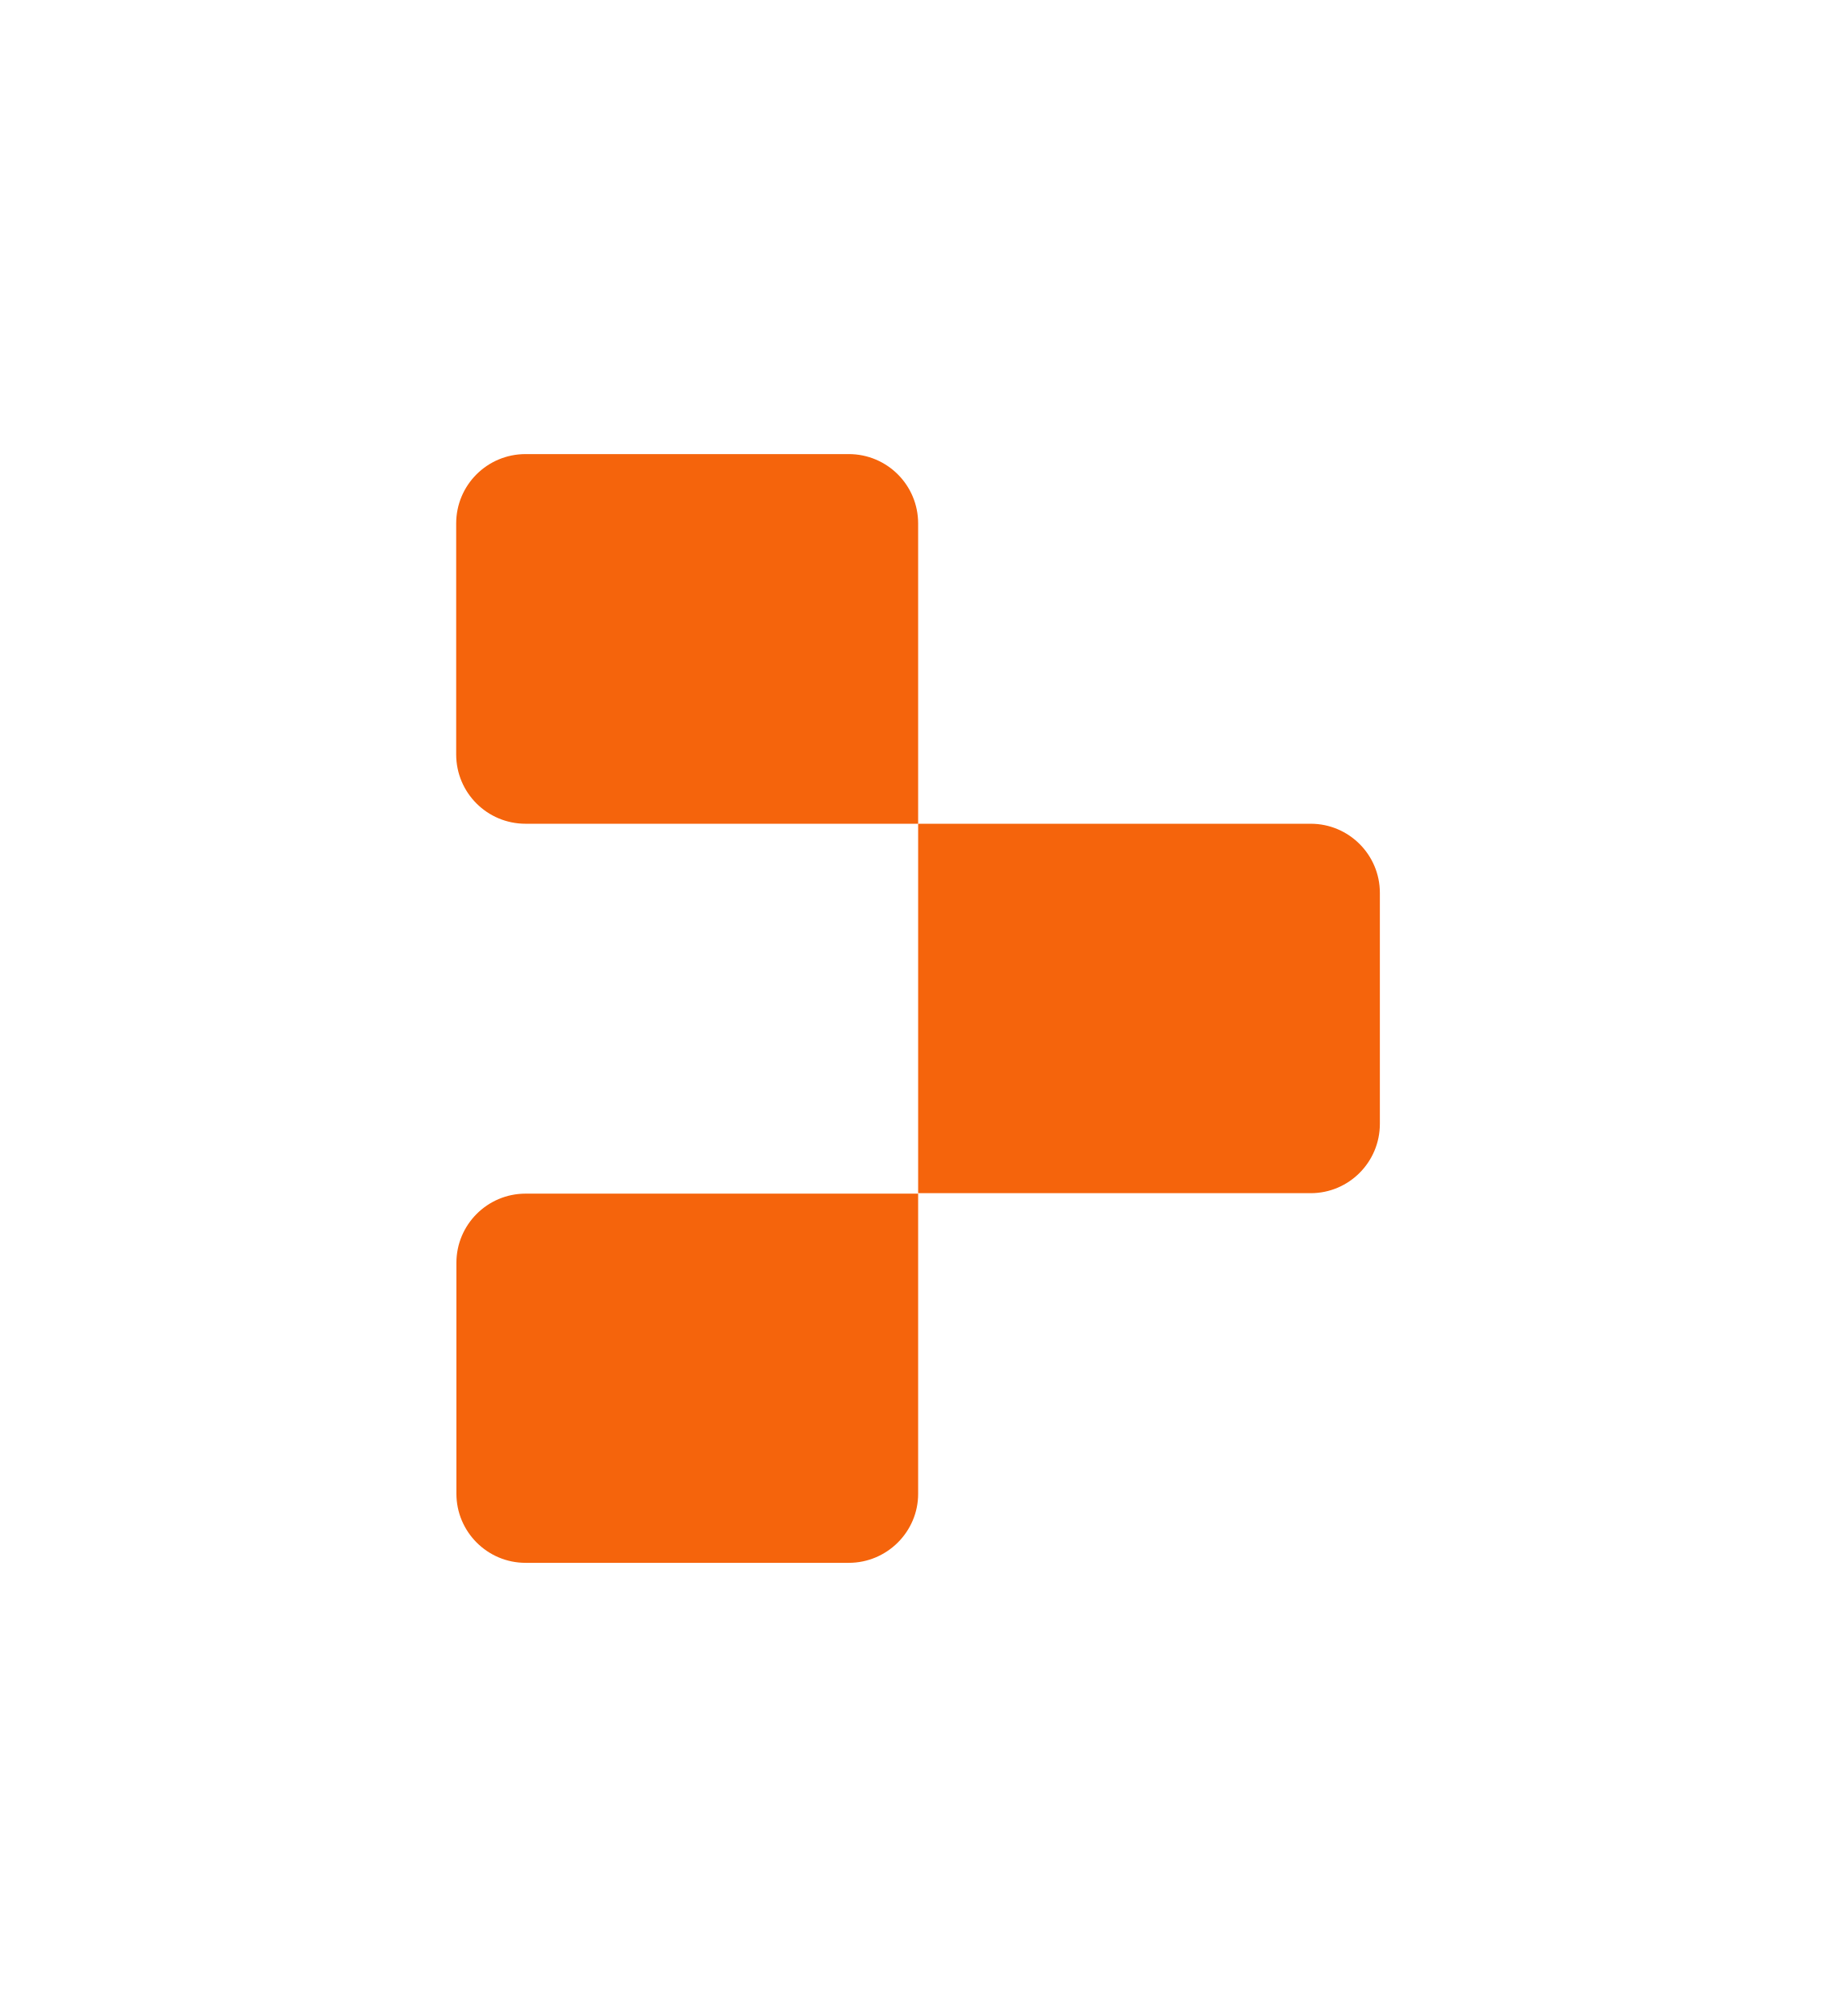
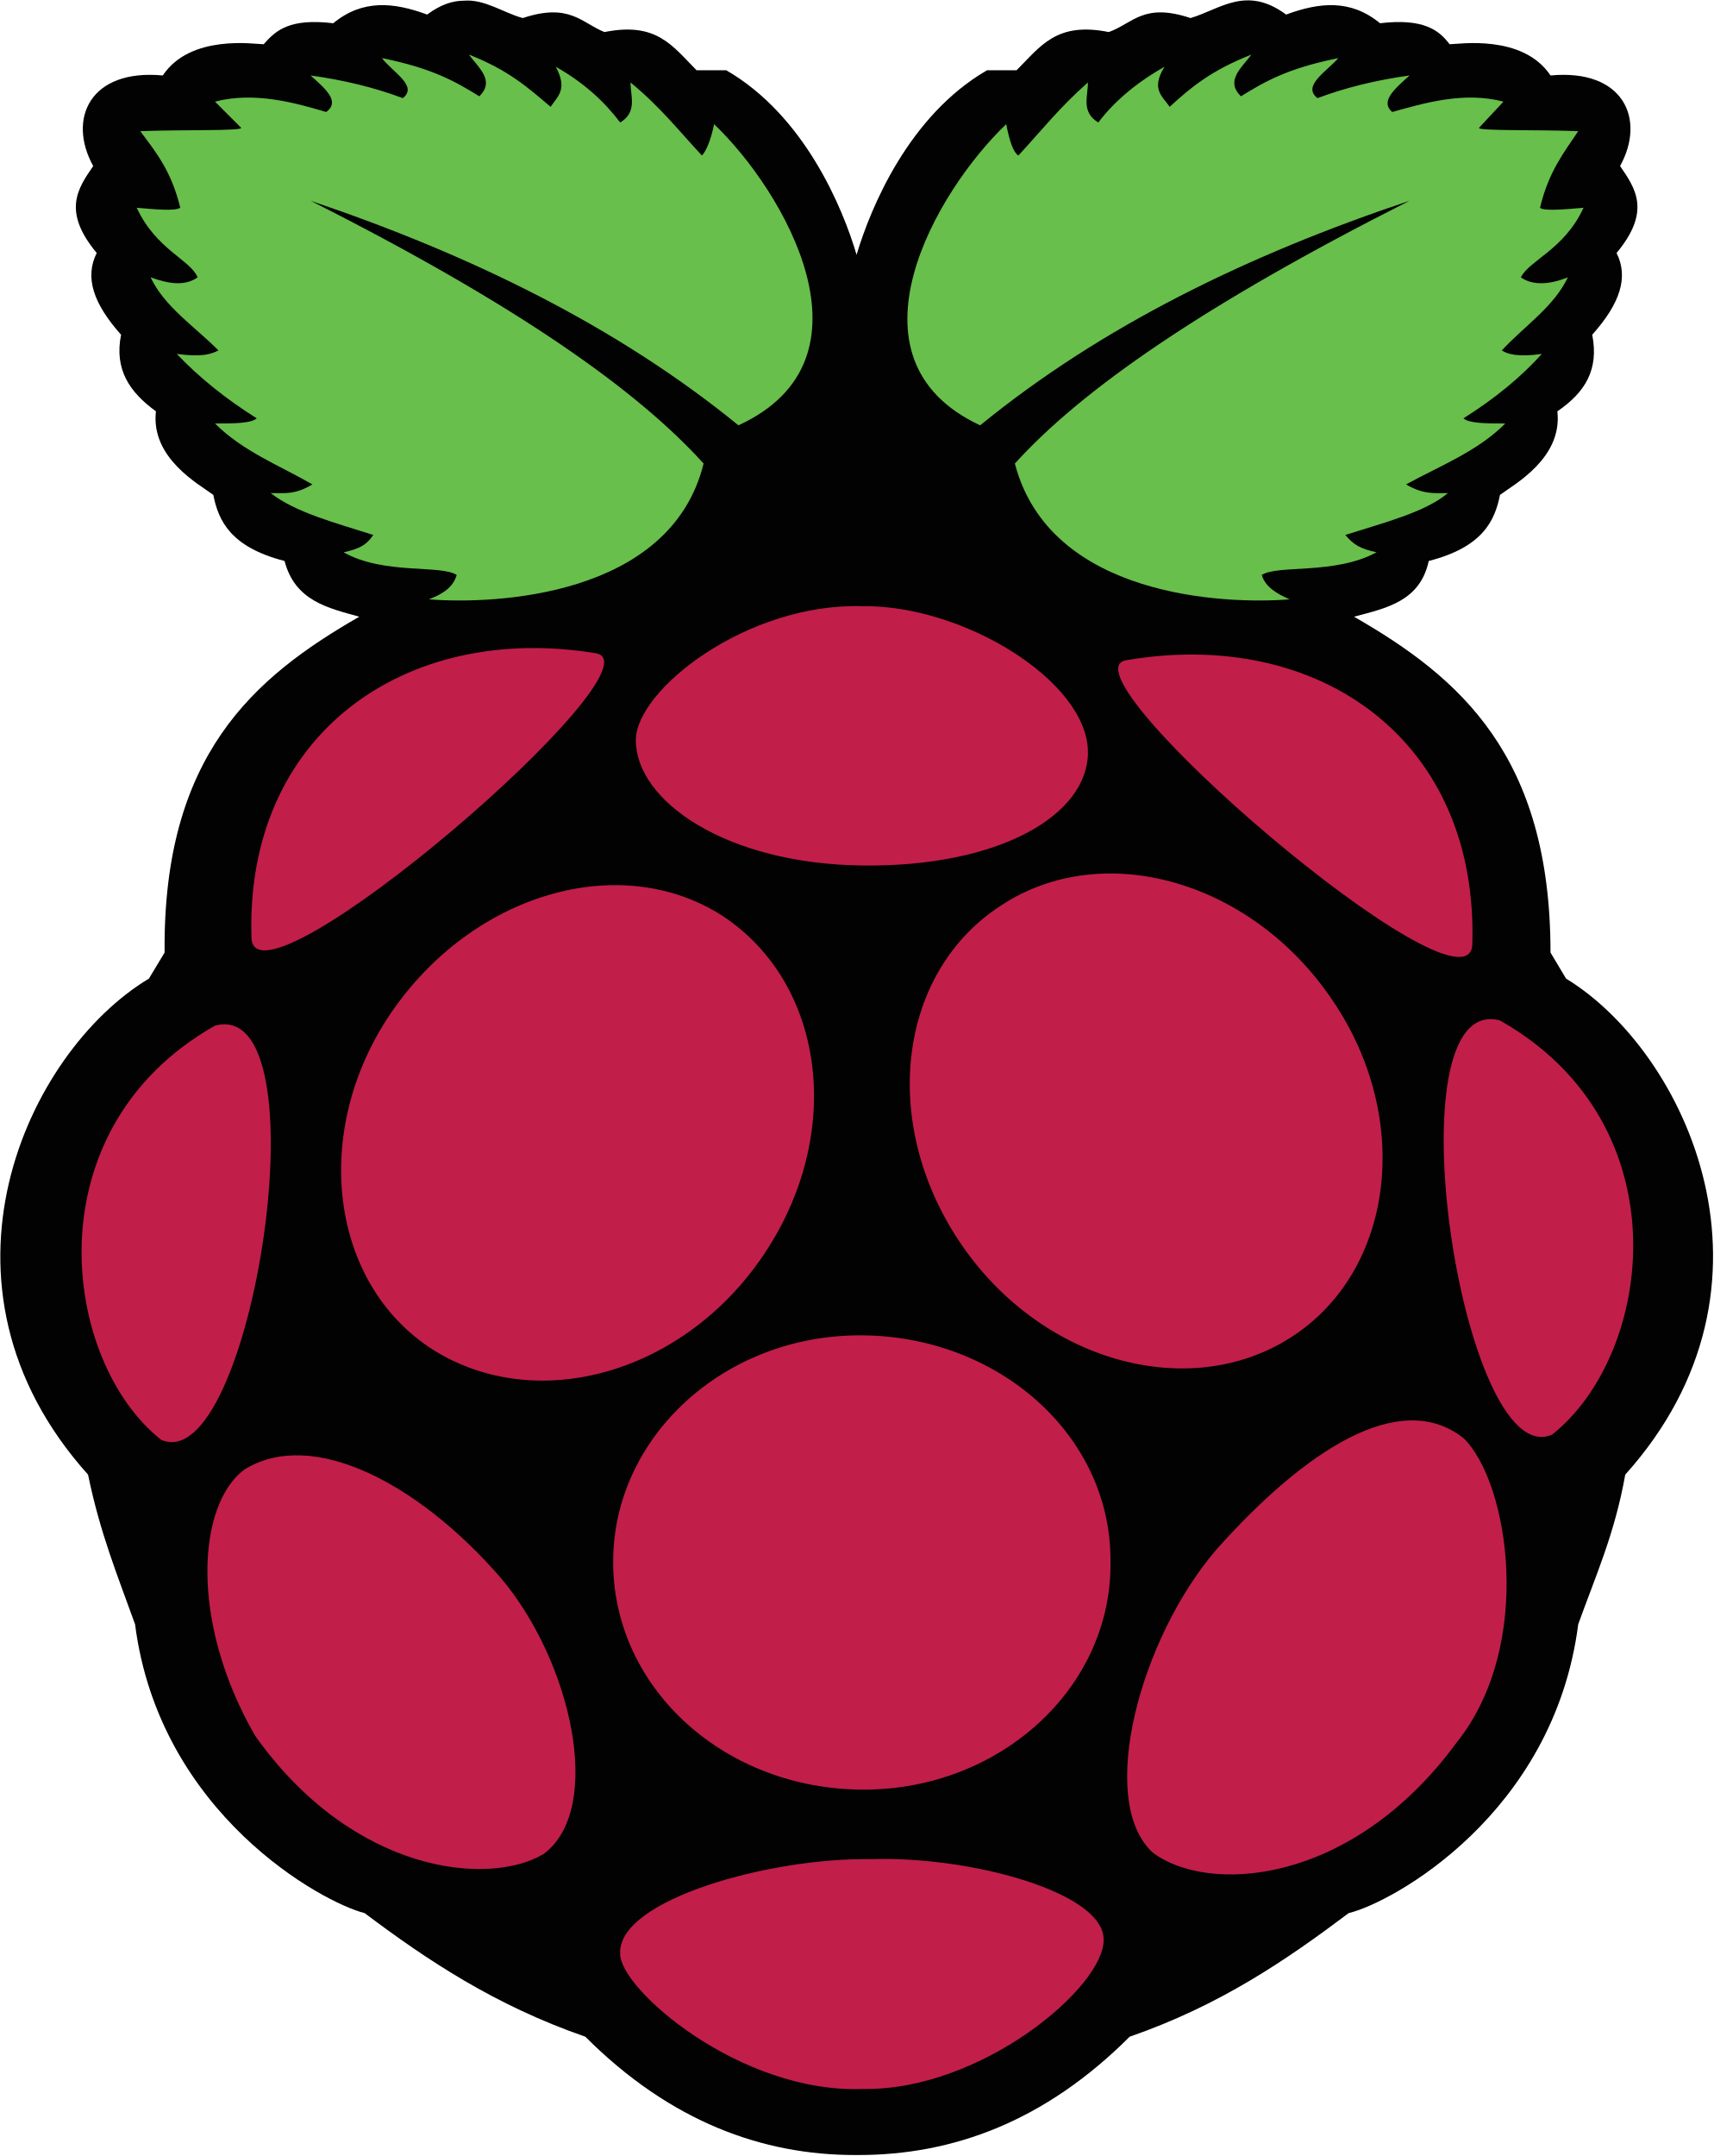
- <svg xmlns="http://www.w3.org/2000/svg" version="1.1" id="Artwork" x="0px" y="0px" viewBox="0 0 793.8 871.5" style="enable-background:new 0 0 793.8 871.5;" xml:space="preserve">
-   <style type="text/css">
- 	.st0{fill:#F5640C;}
- </style>
-   <g>
-     <path class="st0" d="M396.9,356.1H227.2c-16.6,0-30-13.4-30-30v-99.8c0-16.6,13.4-30,30-30h139.7c16.6,0,30,13.4,30,30V356.1z" />
-     <path class="st0" d="M566.6,515.8H396.9V356.1h169.7c16.5,0,29.9,13.4,29.9,29.9v99.8C596.5,502.4,583.1,515.8,566.6,515.8z" />
-     <path class="st0" d="M366.9,675.6H227.2c-16.5,0-29.9-13.4-29.9-29.9v-99.8c0-16.5,13.4-29.9,29.9-29.9h169.7v129.8   C396.9,662.1,383.5,675.6,366.9,675.6z" />
+ <svg xmlns="http://www.w3.org/2000/svg" version="1.2" viewBox="0 0 1224 1540" width="1224" height="1540">
+   <style>
+ 		.s0 { fill: #020203 } 
+ 		.s1 { fill: #68bf4b } 
+ 		.s2 { fill: #c21e4a } 
+ 	</style>
+   <g id="Clip-Path: Page 1" clip-path="url(#cp1)">
+     <g id="Page 1">
+       <path id="Path 4" class="s0" d="m331.3 0.5c-7.5 0-16.2 2.5-26.1 9.9-23.6-8.7-46-11.2-67.1 6.2-31.1-3.7-41 5-49.7 15-6.2 0-52.2-7.5-72.1 22.3-52.1-4.9-68.3 31.1-49.7 64.7-11.1 16.1-22.3 32.3 2.5 62.1-8.7 17.4-2.5 36.1 17.4 58.4-5 24.9 6.2 41.1 24.9 54.7-3.8 33.6 31 52.2 41 59.7 3.7 18.6 12.4 37.3 50.9 47.2 7.5 28.6 31.1 33.6 53.4 39.8-75.8 43.5-140.4 99.4-139.1 239.9l-11.2 18.6c-87 52.2-165.2 218.8-43.5 354.3 8.7 42.2 21.1 72.1 33.6 106.9 17.4 135.5 134.1 198.9 164 206.3 44.7 33.6 93.1 65.9 157.7 88.3 60.9 60.9 126.8 84.5 192.6 84.5q1.2 0 2.5 0c67.1 0 132.9-23.6 193.8-84.5 64.6-22.4 111.8-54.7 156.5-88.3 31.1-7.4 146.6-70.8 164-206.3 12.5-34.8 26.1-64.7 33.6-106.9 121.7-135.5 43.5-302.1-42.3-354.3l-11.1-18.6c0-140.5-64.6-196.4-140.4-239.9 23.6-6.2 47.2-11.2 53.4-39.8 38.5-9.9 47.2-28.6 50.9-47.2 10-7.5 44.8-26.1 41-59.7 19.9-13.6 29.8-29.8 24.9-54.7 19.9-22.3 26.1-41 17.4-58.4 24.8-29.8 13.6-46 2.5-62.1 18.6-33.6 2.4-69.6-49.7-64.7-19.9-29.8-65.9-22.3-72.1-22.3-7.5-10-18.6-18.7-49.7-15-21.1-17.4-43.5-14.9-67.1-6.2-28.6-21.1-47.2-3.7-68.3 2.5-33.6-11.2-41 3.7-58.4 10-37.3-7.5-48.5 9.9-65.9 27.3h-21.1c-55.9 32.3-83.2 98.2-93.2 131.8-9.9-33.6-37.2-99.5-93.1-131.8h-21.2c-17.3-17.4-28.5-34.8-65.8-27.3-16.1-6.3-24.8-21.2-58.4-10-13.7-3.7-27.3-13.7-42.2-12.4z" />
+       <path id="Path 5" fill-rule="evenodd" class="s1" d="m221.9 143.4c147.9 74.6 233.6 135.5 280.8 187.7-23.6 95.7-150.3 100.7-196.3 97 10-3.8 17.4-8.7 19.9-17.4-11.2-7.5-52.2 0-80.8-16.2 11.2-2.5 16.2-5 21.2-12.4-27.4-8.7-55.9-16.2-73.3-29.9 9.9 0 17.4 1.3 29.8-6.2-23.6-13.6-49.7-23.6-69.6-43.5 12.4 0 26.1 0 29.8-3.7q-33.5-21.1-57.1-46c18.6 2.5 24.8 0 29.8-2.5-17.4-17.4-38.5-31.1-48.5-52.2 13.7 5 24.9 6.2 33.6 0-5-12.4-29.8-19.9-43.5-49.7 13.7 1.2 27.3 2.5 31.1 0-6.3-26.1-17.4-39.8-28.6-54.7 29.8-1.2 74.5 0 72-2.5l-18.6-18.6c28.6-7.5 58.4 1.2 79.5 7.4 10-7.4 0-16.1-11.2-26.1q36.1 5 65.9 16.2c11.2-8.7-7.5-18.7-14.9-28.6 37.2 7.5 53.4 17.4 69.6 27.3 11.1-11.1 0-19.8-7.5-29.8 28.6 11.2 42.2 23.6 58.4 37.3 5-7.5 12.4-12.4 3.7-28.6 19.9 11.2 34.8 24.9 46 39.8 12.4-7.5 7.4-18.7 7.4-28.6 21.2 17.4 34.8 34.8 51 52.2 2.5-2.5 6.2-9.9 8.7-22.4 49.7 47.3 120.5 167.8 17.4 215.1-87-70.9-191.4-121.8-305.7-160.4zm478.4 160.4c-101.9-47.3-31.1-167.8 18.6-215.1 2.5 12.5 5 19.9 8.7 22.4 16.1-17.4 29.8-34.8 49.7-52.2 0 9.9-5 21.1 7.4 28.6 11.2-14.9 27.4-28.6 47.3-39.8-10 16.2-1.3 21.1 3.7 28.6 14.9-13.7 29.8-26.1 58.4-37.3-7.5 10-18.7 18.7-7.5 29.8 16.2-9.9 32.3-19.8 69.6-27.3-8.7 9.9-26.1 19.9-14.9 28.6q29.8-11.2 65.8-16.2c-11.2 10-21.1 18.7-12.4 26.1 22.4-6.2 50.9-14.9 79.5-7.4l-17.4 18.6c-2.5 2.5 42.3 1.3 70.8 2.5-9.9 14.9-21.1 28.6-27.3 54.7 2.5 2.5 17.4 1.2 31.1 0-13.7 29.8-38.5 37.3-44.8 49.7 8.7 6.2 21.2 5 33.6 0-10 21.1-31.1 34.8-47.2 52.2 3.7 2.5 11.2 5 28.6 2.5q-22.4 24.9-56 46c3.8 3.7 17.4 3.7 29.9 3.7-19.9 19.9-46 29.9-70.9 43.5 12.5 7.5 21.2 6.2 29.9 6.2-16.2 13.7-46 21.2-73.3 29.9 6.2 7.4 11.1 9.9 22.3 12.4-29.8 16.2-70.8 8.7-82 16.2 2.5 8.7 11.2 13.6 19.9 17.4-46 3.7-171.4-1.3-196.3-97 47.2-52.2 134.2-113.1 282-187.7-115.5 38.6-219.9 89.5-306.8 160.4z" />
+       <path id="Path 6" fill-rule="evenodd" class="s2" d="m793.4 1115.4c1.3 89.5-78.2 162.9-176.4 162.9-98.1 0-177.6-70.9-178.9-160.4q0-1.2 0-2.5c0-88.2 78.3-161.6 176.4-161.6 98.2 0 178.9 70.9 178.9 160.4q0 1.2 0 1.2zm-277-461.1c73.3 48.5 87 155.4 29.8 241.1-57.1 85.8-162.8 115.6-237.3 68.4-73.3-47.2-87-155.4-29.8-239.9 58.4-85.8 164-116.8 237.3-69.6zm436.1 60.9c57.1 84.5 43.4 192.7-29.9 239.9-73.3 47.2-180.1 17.4-237.2-68.4-57.2-85.7-43.5-192.6 29.8-239.9 73.3-48.4 180.1-17.4 237.3 68.4zm-798.9 17.4c79.5-21.1 26.1 324.4-38.5 295.8-70.8-55.9-93.2-221.2 38.5-295.8zm955.4 292.1c-64.6 28.6-116.8-317-37.3-295.8 131.7 74.5 109.4 238.6 37.3 295.8zm-304.4-553.1c137.9-23.6 252.2 57.1 247.3 203.8-5 56-297-195.1-247.3-203.8zm-624.9 198.8c-5-145.4 109.3-226.2 246-203.8 50.9 8.7-242.3 261-246 203.8zm597.6-133c0 44.8-63.4 82.1-161.5 80.8-96.9-1.2-161.5-45.9-161.5-89.5 0-36 79.5-98.1 161.5-95.7 72-1.2 161.5 53.5 161.5 104.4zm-155.3 790.6c70.8-2.5 166.5 23.6 166.5 57.2 1.2 33.5-87 108.1-171.5 106.9-88.2 3.7-175.2-72.1-173.9-97-1.3-38.5 108.1-68.4 178.9-67.1zm-264.6-201.4c50.9 59.7 74.5 165.3 31 197.7-39.7 23.6-136.6 13.6-206.2-84.6-47.2-82-41-165.3-7.5-190.1 48.5-29.9 124.3 9.9 182.7 77zm688.2-99.4c32.3 31.1 51 147.9-4.9 217.5-75.8 103.2-178.9 108.1-217.4 78.3-39.8-37.3-8.7-152.9 45.9-216.3 62.1-69.6 130.5-115.6 176.4-79.5z" />
+     </g>
  </g>
</svg>
